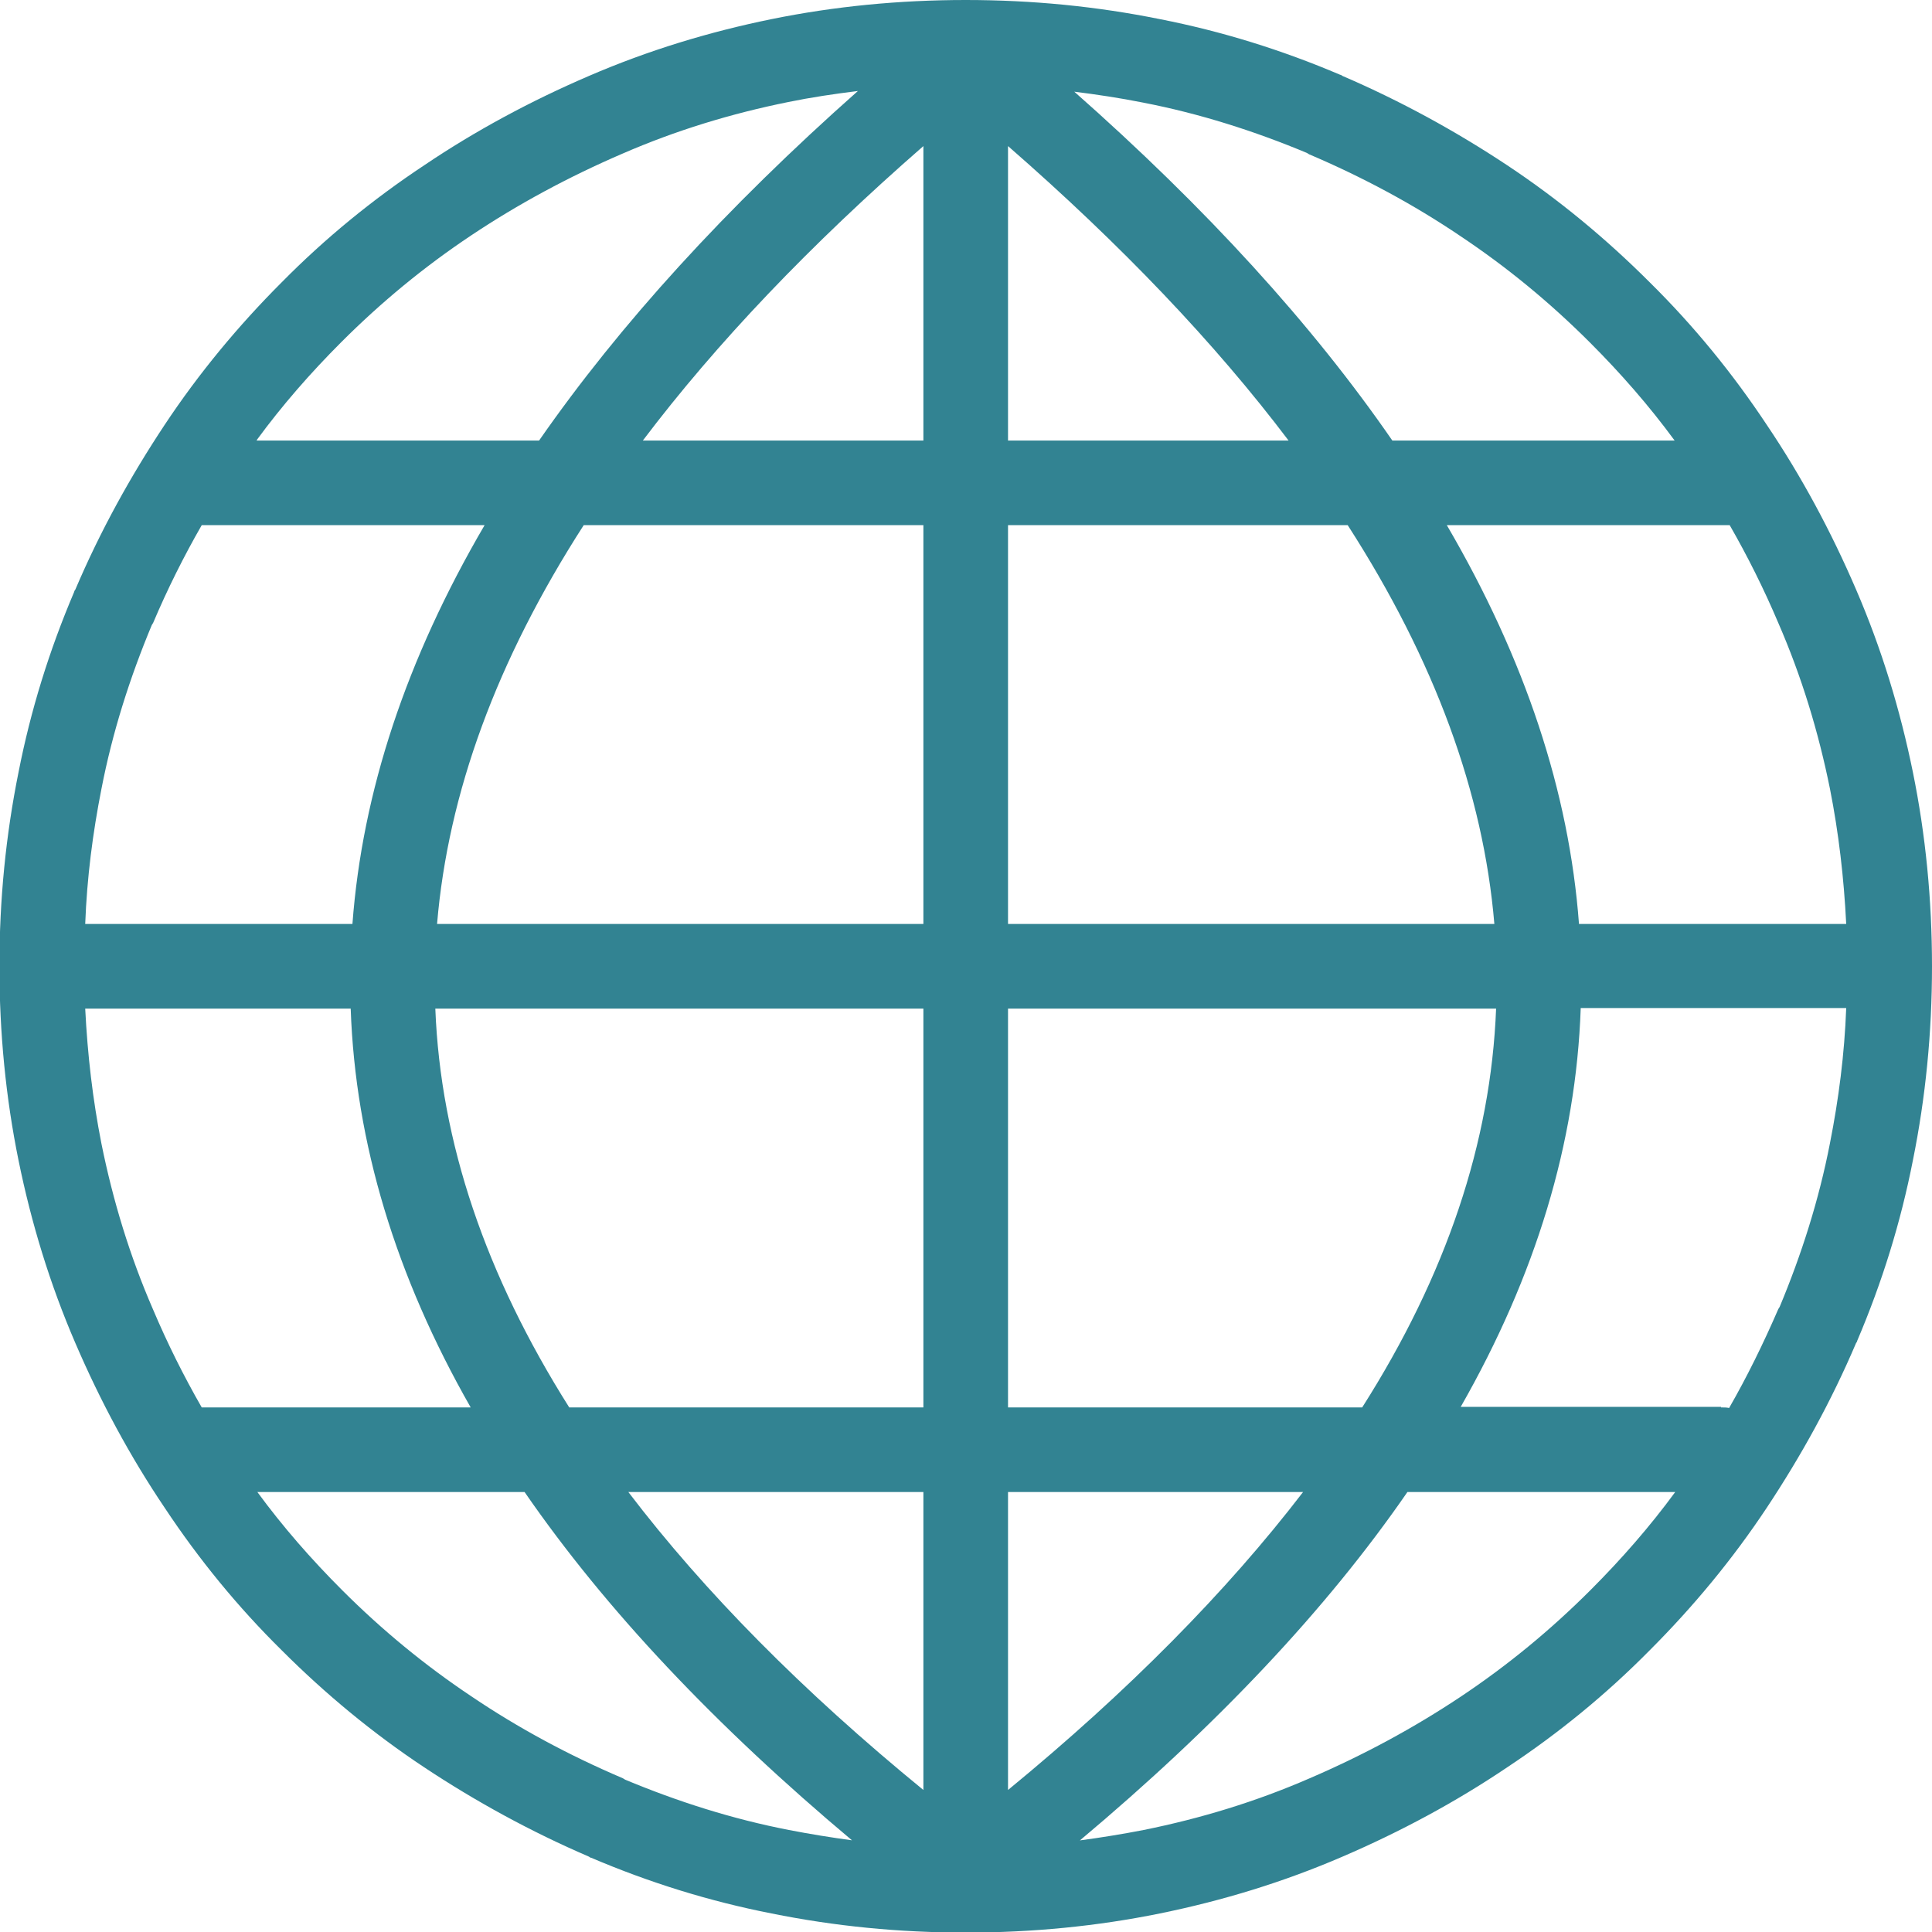
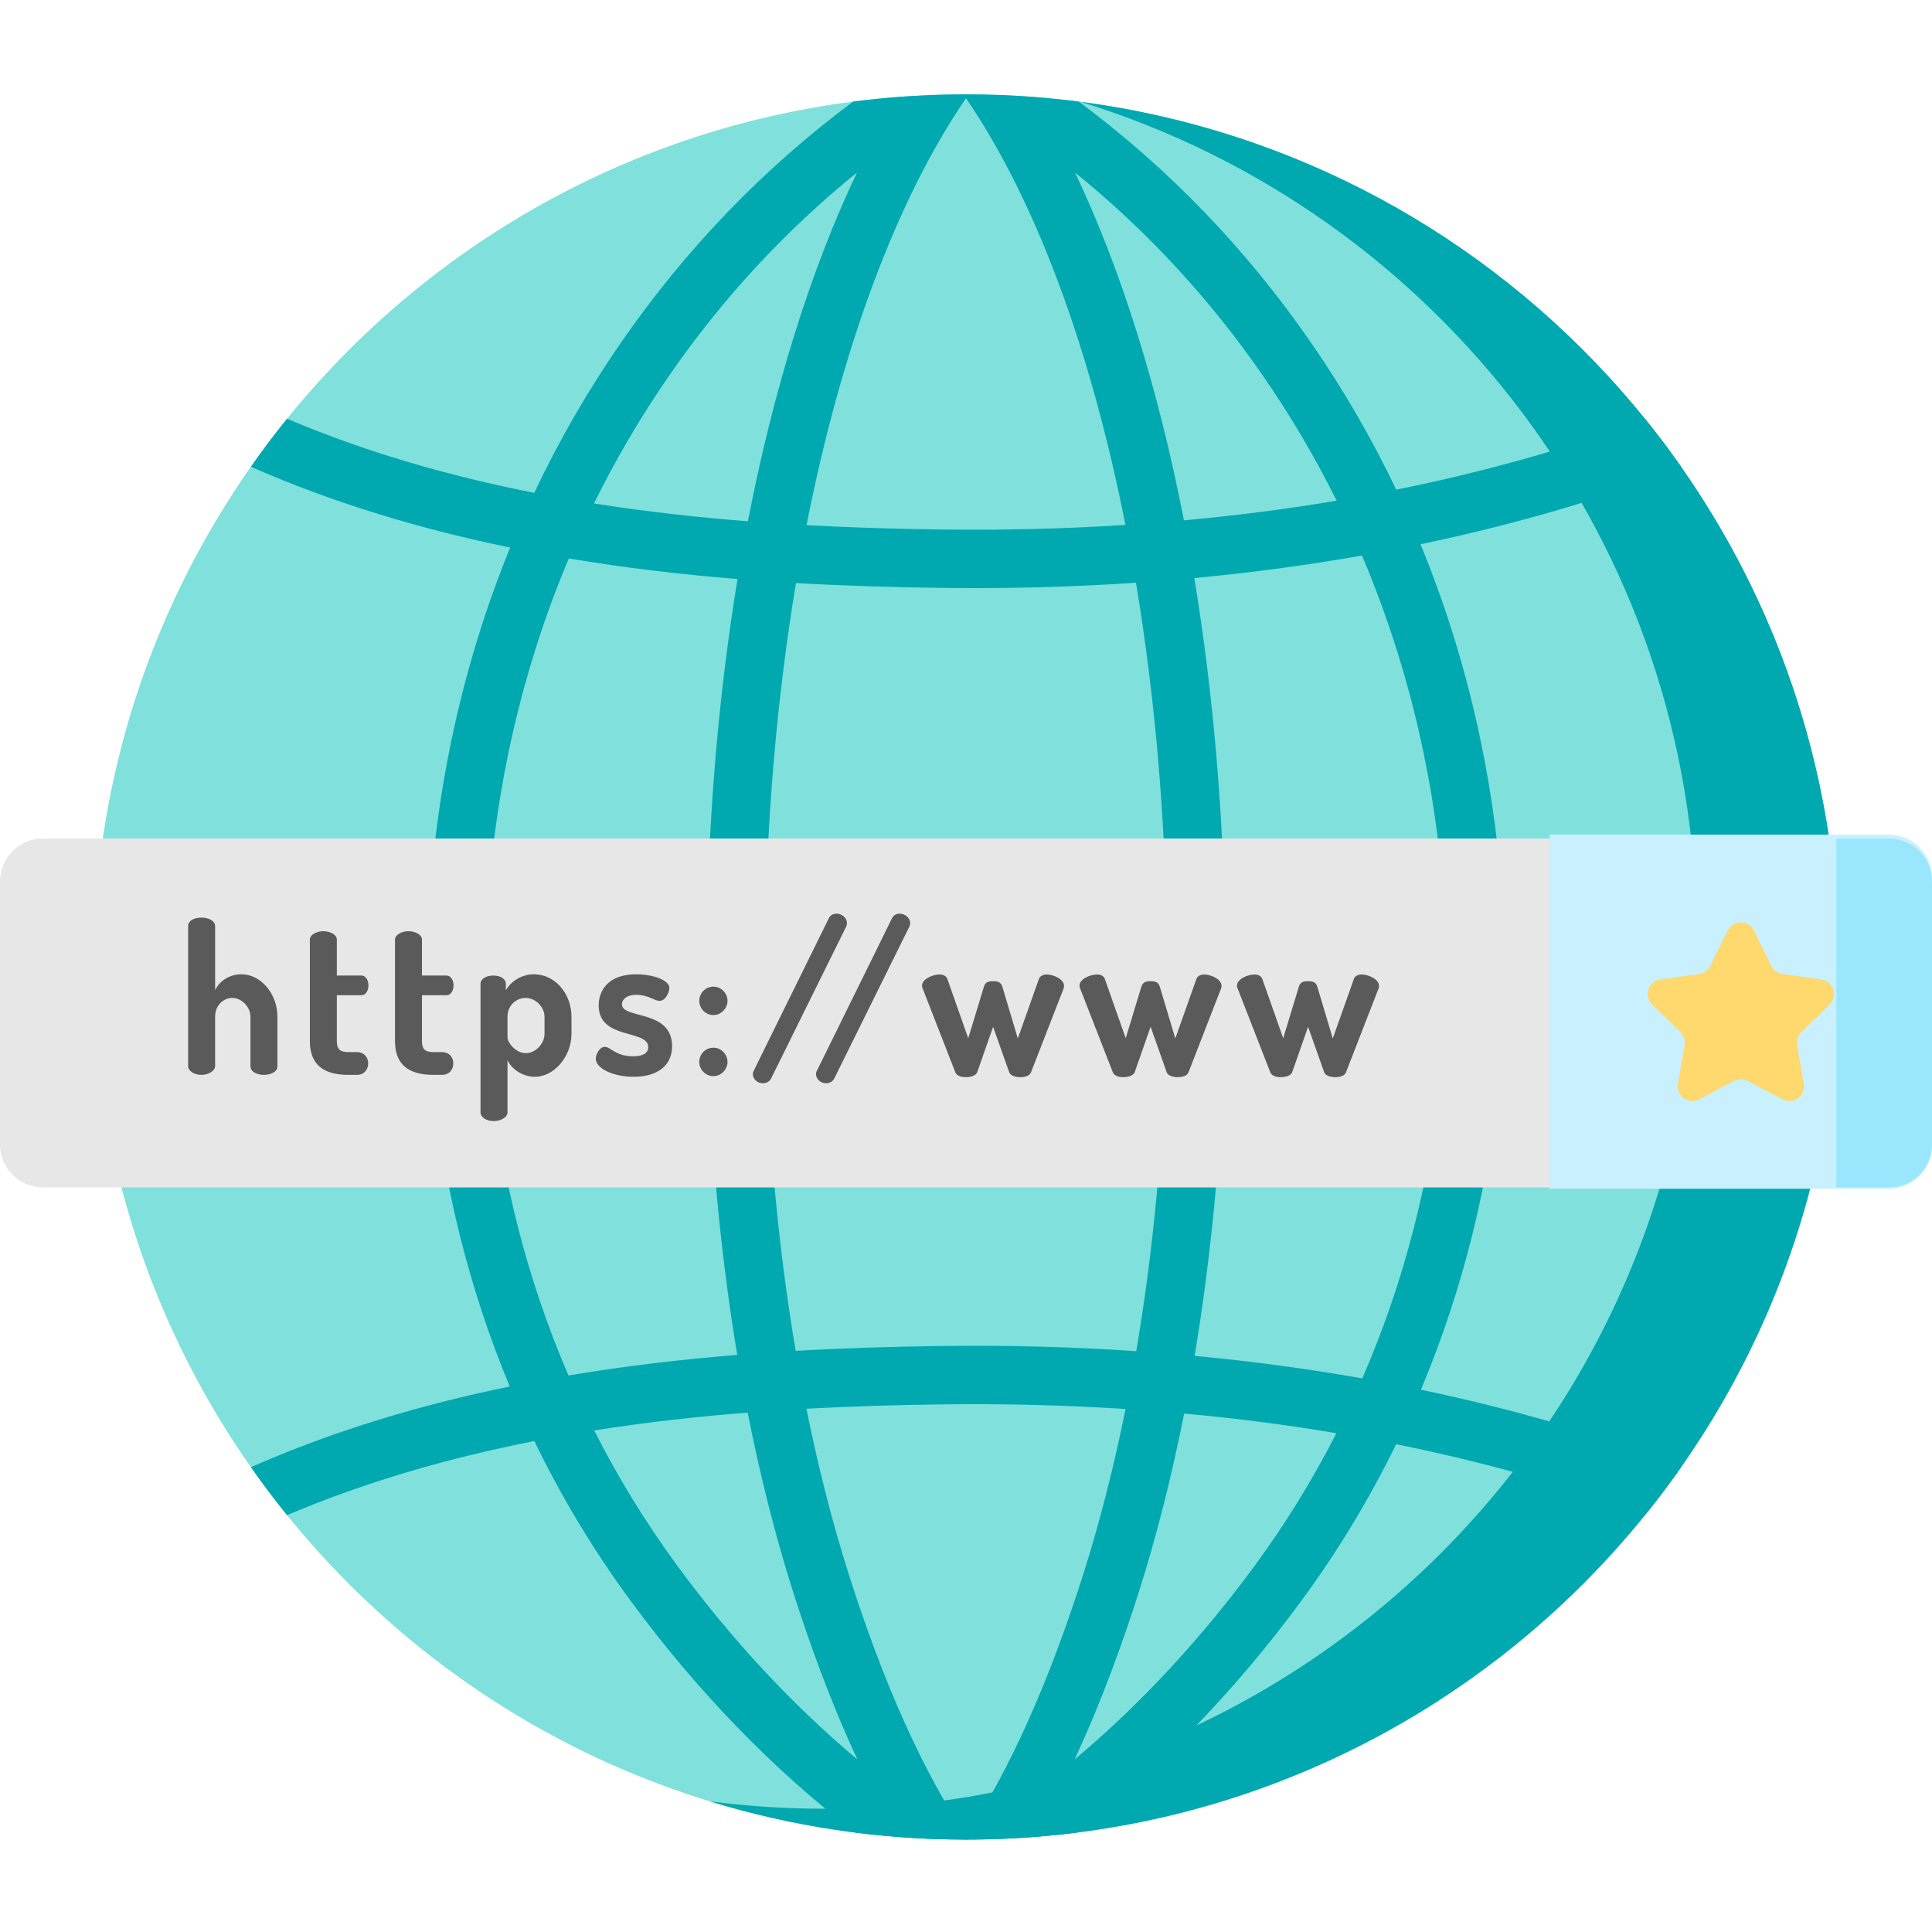
- <svg xmlns="http://www.w3.org/2000/svg" version="1.1" id="Layer_1" shape-rendering="geometricPrecision" image-rendering="optimizeQuality" text-rendering="geometricPrecision" x="0px" y="0px" viewBox="0 0 3333 3333" style="enable-background:new 0 0 3333 3333;" xml:space="preserve">
-   <style type="text/css">
- 	.st0{fill:#328392;}
- </style>
-   <path class="st0" d="M2969,2428c5,0,10,0,14,1c31-54,59-111,85-171c1-1,1-2,2-3c38-91,68-185,87-283c15-76,25-153,28-233h-458  c-8,233-78,462-207,688h449V2428z M2889,2574h-461c-140,203-329,403-565,601c37-5,74-11,110-18c99-20,194-49,286-89  c93-40,180-87,261-141s155-115,224-184c53-53,102-109,146-169H2889z M1470,3175c-236-198-425-398-565-601H444c44,60,93,116,146,169  c69,69,143,130,224,184c80,54,167,101,261,141c1,1,2,1,3,2c91,38,185,68,283,87c36,7,73,13,110,18H1470z M348,2428h464  c-129-226-199-456-207-688H147c4,80,13,157,28,233c20,99,49,194,89,286C289,2318,317,2374,348,2428z M147,1594h461  c17-228,93-457,228-688H348c-31,54-59,110-84,169c-1,1-1,2-2,3c-38,91-68,185-87,283C160,1437,150,1514,147,1594z M443,760h487  c139-200,322-401,550-603c-41,5-81,11-120,19c-99,20-194,49-286,89c-93,40-180,87-261,141S658,521,589,590c-53,53-102,109-146,169  V760z M1852,157c229,202,412,403,550,603h487c-44-60-93-116-146-169c-69-69-143-130-224-184c-80-54-167-101-261-141c-1-1-2-1-3-2  c-91-38-185-68-283-87c-40-8-80-14-120-19V157z M2984,906h-488c135,231,211,460,228,688h461c-4-80-13-157-28-233  c-20-99-49-194-89-286C3043,1016,3015,960,2984,906z M1331,33c108-22,220-33,335-33s226,11,335,33c107,21,210,53,311,96c1,0,3,1,4,2  c100,43,195,95,284,154s171,127,246,202c76,75,143,157,202,246c60,89,111,184,154,284c44,102,76,207,98,315s33,220,33,335  s-11,226-33,335c-21,107-53,210-96,311c0,1-1,3-2,4c-43,101-95,195-154,284s-127,171-202,246c-75,76-157,143-246,202  c-89,60-184,111-284,154c-102,44-207,76-315,98s-220,33-335,33s-226-11-335-33c-107-21-210-53-311-96c-1,0-3-1-4-2  c-100-43-195-95-284-154s-171-127-246-202c-76-75-143-157-202-246c-60-89-111-184-154-284c-44-102-76-207-98-315  c-22-108-33-220-33-335s11-226,33-335c21-107,53-210,96-311c0-1,1-3,2-4c43-101,95-195,154-284s127-171,202-246  c75-76,157-143,246-202c89-60,184-111,284-154C1118,87,1223,55,1331,33z M1739,252v508h484C2096,592,1935,423,1739,252z M1739,906  v688h839c-19-226-103-455-253-688H1739z M1739,1740v688h611c145-228,222-457,231-688H1739z M1739,2574v514c207-170,377-342,509-514  H1739z M1593,3088v-514h-509C1215,2746,1385,2918,1593,3088z M1593,2428v-688H751c9,231,87,460,231,688H1593z M1593,1594V906h-586  c-150,233-234,462-253,688H1593z M1593,760V252c-196,171-357,340-484,508H1593z" />
+ <svg xmlns="http://www.w3.org/2000/svg" height="512pt" viewBox="0 -25 512 512" width="512pt">
+   <path d="m487.25 231.25c0 127.719-103.535 231.254-231.25 231.254s-231.25-103.535-231.25-231.254c0-127.715 103.535-231.25 231.25-231.25s231.25 103.535 231.25 231.25zm0 0" fill="#80e0dc" />
+   <path d="m487.25 231.25c0 127.719-103.531 231.254-231.25 231.254-23.645 0-46.469-3.551-67.957-10.148 9.922 1.297 20.035 1.969 30.316 1.969 127.719 0 231.254-103.535 231.254-231.25 0-104.07-68.742-192.074-163.293-221.105 113.391 14.852 200.93 111.848 200.93 229.281zm0 0" fill="#00a8b0" />
+   <path d="m376.551 343.293c22.254-52.973 28.109-113.031 15.859-171.895-3.754-18.066-9.098-35.484-15.965-52.16 10.281-2.152 20.367-4.598 30.234-7.332 10.965-3.039 25.172-7.27 38.828-13.23-3.055-4.352-6.25-8.598-9.602-12.723-11.727 4.824-23.812 8.402-33.359 11.055-10.594 2.938-21.441 5.527-32.535 7.754-6.488-13.582-14.035-26.617-22.637-39.043-17.129-24.777-37.742-46.145-61.492-63.801h-.008c-3.879-.504-7.777-.906-11.715-1.215-5.734-.445-11.539-.684-17.387-.691h-.012c-.02-.012-.031-.012-.051-.012h-1.422c-.023 0-.031 0-.055.012h-.008c-5.848.008-11.652.246-17.387.691-3.938.309-7.836.711-11.715 1.215h-.012c-23.746 17.656-44.359 39.023-61.492 63.801-8.773 12.684-16.469 26-23.035 39.891-22.047-4.344-44.23-10.602-65.512-19.637-3.344 4.125-6.539 8.363-9.582 12.715 22.359 9.848 45.621 16.676 68.711 21.418-6.703 16.41-11.922 33.547-15.613 51.293-12.188 58.543-6.453 118.262 15.5 171.031-23.059 4.73-46.273 11.559-68.598 21.387 3.043 4.352 6.238 8.59 9.578 12.715 21.297-9.035 43.488-15.305 65.535-19.637 7.105 14.664 15.52 28.699 25.215 41.922 17.777 24.254 38.152 45.25 59.883 61.852 3.723.465 7.477.844 11.25 1.145 5.691.434 11.457.668 17.262.68h.012c.02.012.031.012.051.012h1.445c.02 0 .031 0 .051-.012h.012c5.805-.008 11.57-.246 17.262-.68 3.773-.301 7.527-.68 11.25-1.145 21.727-16.605 42.105-37.598 59.883-61.852 9.508-12.973 17.789-26.719 24.812-41.086 11.094 2.238 21.953 4.828 32.555 7.766 9.547 2.648 21.633 6.23 33.359 11.055 3.352-4.125 6.547-8.371 9.602-12.727-13.652-5.957-27.863-10.188-38.824-13.23-9.84-2.734-19.883-5.168-30.133-7.301zm.719-168.738c11.84 56.891 5.848 114.898-16.25 165.738-14.449-2.559-29.277-4.551-44.434-5.973 8.238-49.406 10.383-104.586 5.781-158.754-1.379-16.305-3.348-32.145-5.867-47.375 15.16-1.422 29.988-3.414 44.438-5.973 7.082 16.676 12.551 34.156 16.332 52.336zm-121.27 286.875c-11.312-16.777-22.027-40.652-31.164-69.527-4.328-13.664-8.043-28.266-11.125-43.578 12.352-.668 24.223-.988 35.391-1.145 16.738-.227 33.141.176 49.18 1.219-3.086 15.281-6.797 29.863-11.117 43.504-9.137 28.875-19.852 52.75-31.164 69.527zm-7.113-129.719c-11.965.168-24.719.516-38.023 1.281-8.199-48.406-10.352-102.723-5.824-156.117 1.391-16.344 3.371-32.184 5.906-47.363 13.273.762 26.008 1.113 37.941 1.277 3.145.043 6.277.062 9.391.062 14.512 0 28.773-.473 42.766-1.422 2.539 15.199 4.527 31.07 5.922 47.445 4.523 53.426 2.371 107.773-5.848 156.199-17.027-1.156-34.453-1.609-52.23-1.363zm7.113-330.68c18.43 26.934 33.02 66.359 42.25 113.074-16.016 1.039-32.422 1.441-49.148 1.215-11.16-.156-23.016-.473-35.363-1.145 9.223-46.754 23.824-86.199 42.262-113.145zm78.652 73.484c7.332 10.602 13.859 21.668 19.57 33.164-13.176 2.227-26.664 3.969-40.465 5.219-6.848-35.156-16.672-66.555-28.863-92.172 18.953 15.336 35.617 33.332 49.758 53.789zm-157.305 0c14.141-20.457 30.805-38.453 49.758-53.789-12.219 25.68-22.059 57.16-28.906 92.418-13.262-1.031-26.945-2.535-40.785-4.73 5.797-11.758 12.449-23.07 19.934-33.898zm-42.617 100.039c3.723-17.902 9.082-35.121 16.012-51.562 15.191 2.559 30.195 4.281 44.715 5.457-2.496 15.148-4.453 30.906-5.824 47.117-4.59 54.066-2.465 109.164 5.742 158.496-14.52 1.176-29.531 2.898-44.723 5.457-21.832-50.656-27.699-108.363-15.922-164.965zm44.566 215.113c-8.258-11.273-15.551-23.184-21.828-35.578 13.805-2.195 27.449-3.703 40.68-4.734 3.27 16.613 7.262 32.445 11.941 47.219 4.145 13.078 9.859 29.094 17.129 44.703-17.254-14.457-33.461-31.883-47.922-51.609zm153.406 0c-14.461 19.727-30.668 37.152-47.922 51.609 7.27-15.613 12.984-31.625 17.129-44.703 4.66-14.703 8.629-30.449 11.898-46.969 13.758 1.258 27.215 2.988 40.352 5.207-6.195 12.137-13.352 23.801-21.457 34.855zm0 0" fill="#00a8b0" />
+   <path d="m500.578 289.676h-489.156c-6.309 0-11.422-5.113-11.422-11.422v-69.613c0-6.305 5.113-11.418 11.422-11.418h489.156c6.309 0 11.422 5.113 11.422 11.418v69.613c0 6.309-5.113 11.422-11.422 11.422zm0 0" fill="#e7e7e7" />
+   <g fill="#5a5a5a">
+     <path d="m57.008 257.586c0 1.105-1.66 2.27-3.602 2.27-2.105 0-3.547-1.164-3.547-2.27v-37.188c0-1.332 1.441-2.219 3.547-2.219 1.938 0 3.602.887 3.602 2.219v17.012c1-2.16 3.492-4.211 6.984-4.211 5.098 0 9.531 5.098 9.531 11.25v13.133c0 1.496-1.828 2.273-3.602 2.273-1.664 0-3.547-.777-3.547-2.273v-13.133c0-2.496-2.219-4.988-4.824-4.988-2.27 0-4.543 1.883-4.543 4.988zm0 0" />
+     <path d="m89.266 250.879c0 2.16.777 2.938 3.105 2.938h2.16c2.051 0 3.047 1.496 3.047 2.992 0 1.551-.996 3.047-3.047 3.047h-2.16c-6.652 0-10.254-2.715-10.254-8.977v-26.879c0-1.328 1.887-2.219 3.547-2.219 1.828 0 3.602.891 3.602 2.219v9.531h6.543c1.164 0 1.828 1.332 1.828 2.605 0 1.328-.664 2.602-1.828 2.602h-6.543zm0 0" />
+     <path d="m111.824 250.879c0 2.16.773 2.938 3.105 2.938h2.16c2.051 0 3.047 1.496 3.047 2.992 0 1.551-.996 3.047-3.047 3.047h-2.16c-6.652 0-10.254-2.715-10.254-8.977v-26.879c0-1.328 1.883-2.219 3.547-2.219 1.828 0 3.602.891 3.602 2.219v9.531h6.539c1.164 0 1.828 1.332 1.828 2.605 0 1.328-.664 2.602-1.828 2.602h-6.539zm0 0" />
+     <path d="m134.051 235.75v1.66c1.273-2.16 3.934-4.211 7.48-4.211 5.539 0 9.918 5.098 9.918 11.25v4.543c0 5.93-4.543 11.363-9.695 11.363-3.328 0-6.207-2.109-7.262-4.379v13.855c0 1.164-1.664 2.27-3.656 2.27-2.051 0-3.492-1.105-3.492-2.27v-34.086c0-1.328 1.496-2.215 3.379-2.215 1.941 0 3.328.887 3.328 2.219zm10.25 8.699c0-2.496-2.27-4.988-5.043-4.988-2.328 0-4.766 1.883-4.766 4.988v5.543c0 1.164 2.051 4.102 4.875 4.102 2.605 0 4.934-2.551 4.934-5.102zm0 0" />
+     <path d="m171.793 252.539c0-4.875-13.133-1.828-13.133-11.082 0-3.934 2.492-8.258 9.918-8.258 4.488 0 8.812 1.551 8.812 3.602 0 1-.941 3.438-2.605 3.438-1.328 0-3.047-1.605-6.094-1.605-2.773 0-3.879 1.383-3.879 2.492 0 4.047 13.301 1.273 13.301 11.141 0 4.93-3.66 8.09-10.199 8.09-5.652 0-10.031-2.328-10.031-4.766 0-1.164 1-3.16 2.383-3.16 1.609 0 2.828 2.496 7.484 2.496 3.27-.004 4.043-1.277 4.043-2.387zm0 0" />
+     <path d="m192.801 240.238c0 1.992-1.719 3.77-3.715 3.77-2.16 0-3.77-1.773-3.77-3.77 0-2.051 1.609-3.77 3.77-3.77 1.996 0 3.715 1.719 3.715 3.77zm0 16.184c0 1.992-1.719 3.766-3.715 3.766-2.16 0-3.77-1.773-3.77-3.766 0-2.051 1.609-3.77 3.77-3.77 1.996 0 3.715 1.719 3.715 3.77zm0 0" />
+     <path d="m224.445 219.621c0 .332-.055.664-.223.996l-19.895 40.238c-.391.773-1.273 1.219-2.164 1.219-1.605 0-2.656-1.273-2.656-2.438 0-.336.109-.668.273-.945l19.898-40.398c.387-.777 1.164-1.164 1.992-1.164 1.332 0 2.773.996 2.773 2.492zm0 0" />
+     <path d="m241.184 219.621c0 .332-.055.664-.219.996l-19.898 40.238c-.387.773-1.273 1.219-2.16 1.219-1.605 0-2.66-1.273-2.66-2.438 0-.336.109-.668.277-.945l19.895-40.398c.391-.777 1.164-1.164 1.996-1.164 1.328 0 2.77.996 2.77 2.492zm0 0" />
+     <path d="m273.223 259.191c-.391.941-1.609 1.273-2.828 1.273-1.387 0-2.605-.441-2.938-1.273l-4.27-12.082-4.211 12.027c-.332.887-1.66 1.328-3.047 1.328-1.164 0-2.383-.332-2.773-1.328l-8.531-21.895c-.223-.441-.277-.773-.277-1.051 0-1.719 2.77-2.938 4.656-2.938.941 0 1.77.387 2.051 1.164l5.539 15.738 4.156-13.688c.391-1.277 1.332-1.441 2.438-1.441 1.055 0 2.051.164 2.441 1.441l4.102 13.742 5.594-15.793c.277-.723 1.055-1.164 2.055-1.164 1.77 0 4.598 1.219 4.598 2.992 0 .332-.055.719-.219.996zm0 0" />
+     <path d="m314.957 259.191c-.391.941-1.609 1.273-2.828 1.273-1.387 0-2.602-.441-2.938-1.273l-4.266-12.082-4.215 12.027c-.332.887-1.66 1.328-3.047 1.328-1.164 0-2.383-.332-2.77-1.328l-8.535-21.895c-.223-.441-.277-.773-.277-1.051 0-1.719 2.77-2.938 4.652-2.938.945 0 1.773.387 2.051 1.164l5.543 15.738 4.156-13.688c.391-1.277 1.332-1.441 2.438-1.441 1.055 0 2.051.164 2.438 1.441l4.105 13.742 5.598-15.793c.273-.723 1.051-1.164 2.047-1.164 1.773 0 4.602 1.219 4.602 2.992 0 .332-.055.719-.223.996zm0 0" />
+     <path d="m356.691 259.191c-.387.941-1.605 1.273-2.824 1.273-1.387 0-2.605-.441-2.938-1.273l-4.27-12.082-4.211 12.027c-.332.887-1.664 1.328-3.051 1.328-1.164 0-2.383-.332-2.77-1.328l-8.535-21.895c-.223-.441-.277-.773-.277-1.051 0-1.719 2.773-2.938 4.656-2.938.941 0 1.773.387 2.051 1.164l5.543 15.738 4.156-13.688c.387-1.277 1.328-1.441 2.438-1.441 1.055 0 2.051.164 2.438 1.441l4.102 13.742 5.598-15.793c.277-.723 1.055-1.164 2.051-1.164 1.773 0 4.602 1.219 4.602 2.992 0 .332-.059.719-.223.996zm0 0" />
+   </g>
+   <path d="m500.578 290.031h-89.895v-93.844h89.895c6.309 0 11.422 5.113 11.422 11.422v71c0 6.309-5.113 11.422-11.422 11.422zm0 0" fill="#c9f0ff" />
+   <path d="m464.812 221.602 4.629 9.379c.566 1.141 1.656 1.934 2.914 2.117l10.355 1.504c3.172.461 4.441 4.363 2.145 6.602l-7.492 7.305c-.914.887-1.328 2.168-1.113 3.426l1.766 10.309c.543 3.164-2.773 5.574-5.613 4.082l-9.262-4.871c-1.129-.59-2.477-.59-3.602 0l-9.262 4.871c-2.836 1.492-6.156-.918-5.613-4.082l1.77-10.309c.215-1.258-.203-2.539-1.113-3.426l-7.492-7.305c-2.297-2.238-1.031-6.141 2.145-6.602l10.352-1.504c1.262-.184 2.352-.977 2.914-2.117l4.629-9.379c1.422-2.879 5.523-2.879 6.945 0zm0 0" fill="#ffd86e" />
+   <path d="m500.578 289.676h-13.934v-92.453h13.934c6.309 0 11.422 5.113 11.422 11.418v69.613c0 6.309-5.113 11.422-11.422 11.422zm0 0" fill="#9ae7fd" />
</svg>
